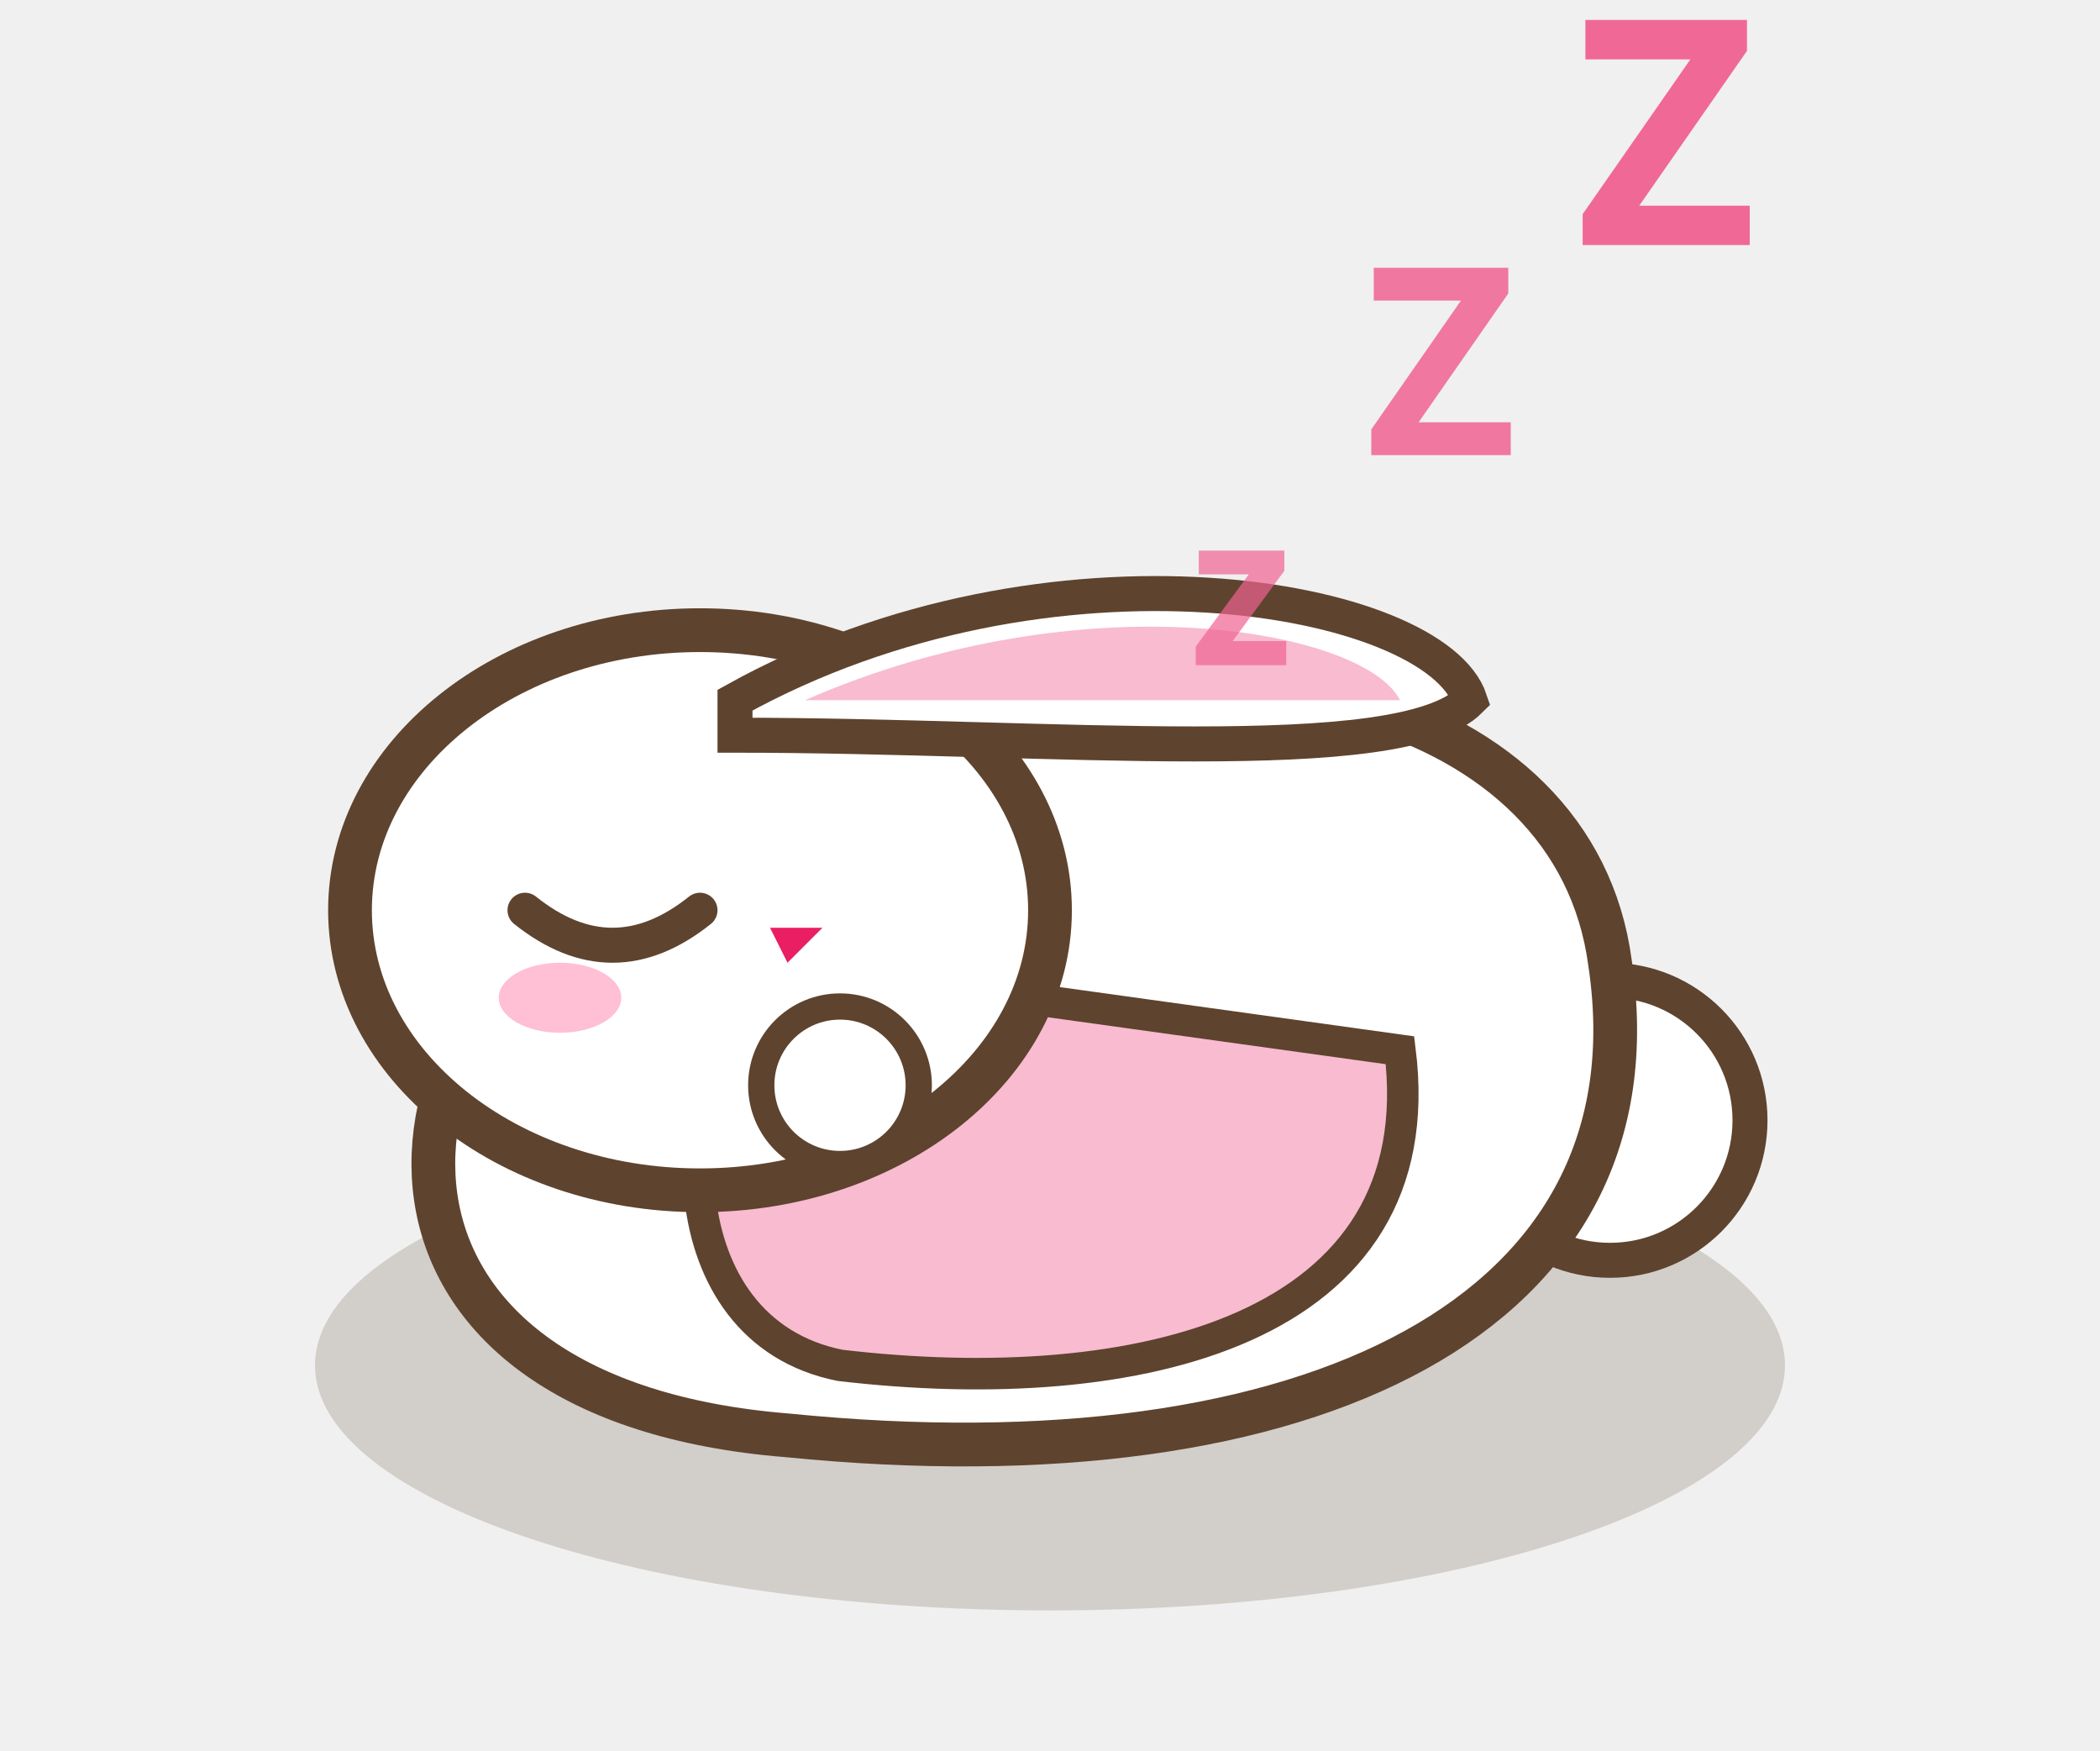
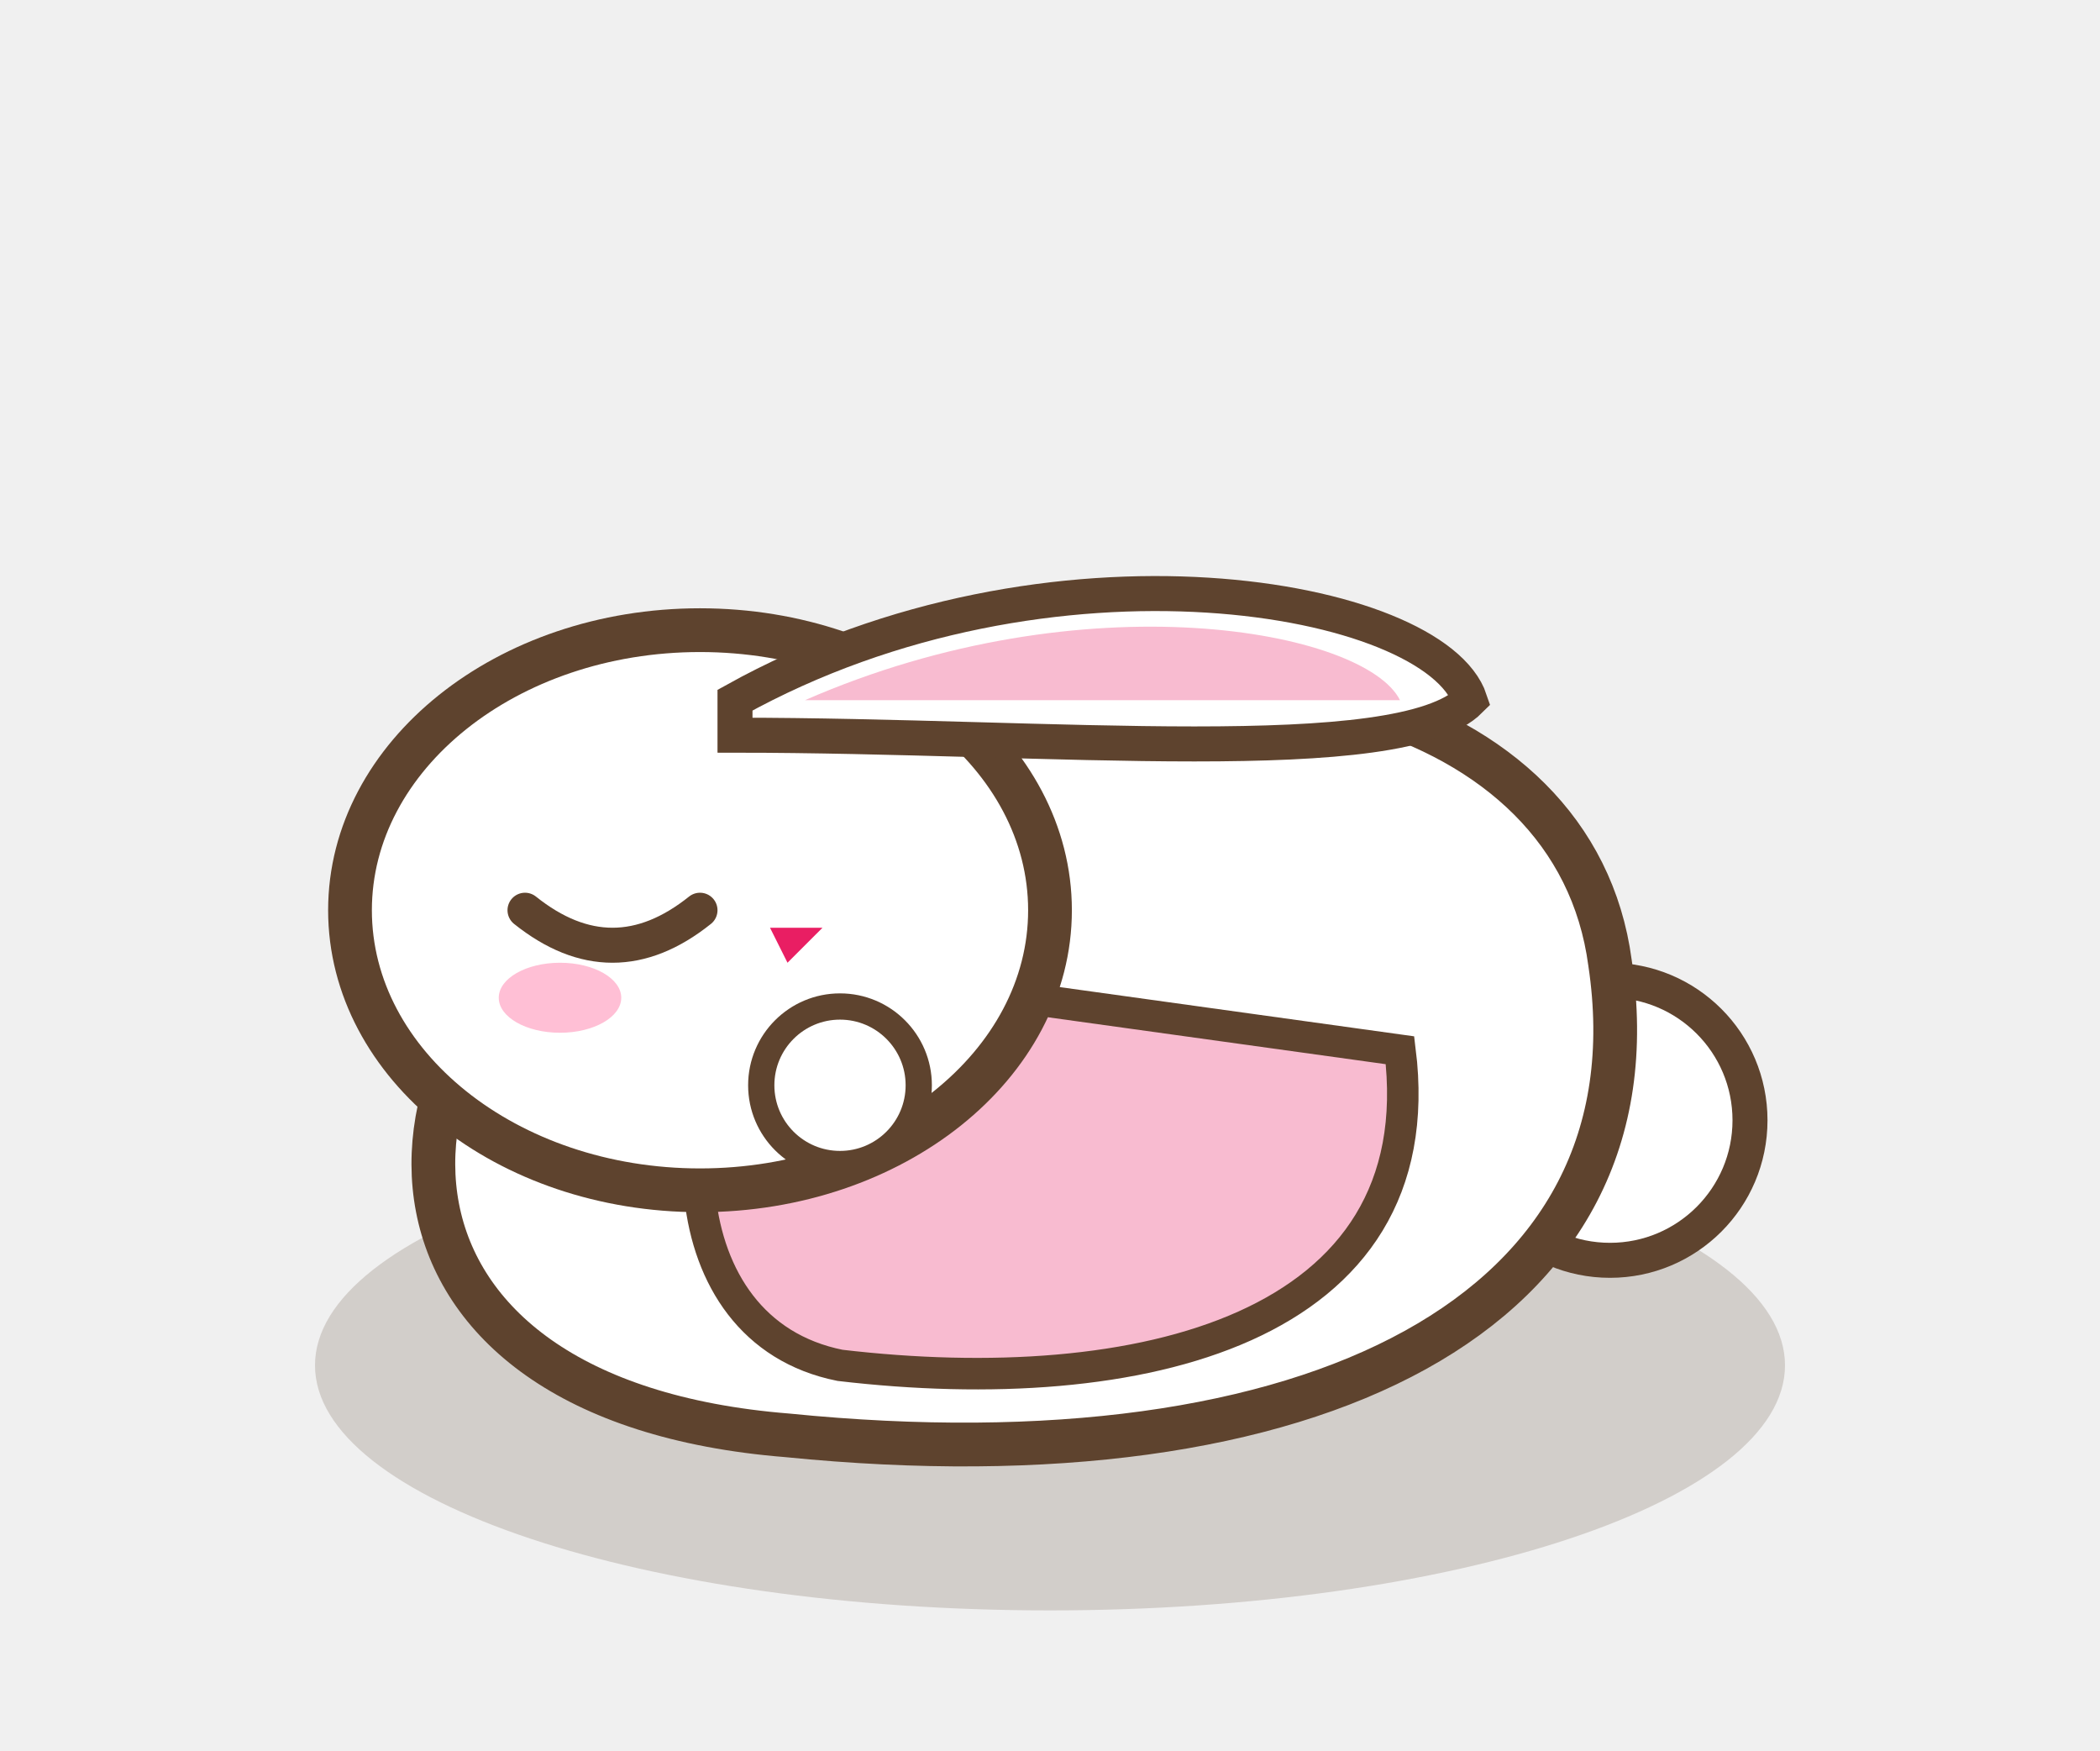
<svg xmlns="http://www.w3.org/2000/svg" viewBox="0 0 120 100" width="120" height="100">
  <ellipse cx="60" cy="78" rx="42" ry="14" fill="#5C4533" opacity="0.2" />
  <circle cx="92" cy="64" r="8" fill="#FFFFFF" stroke="#5E432E" stroke-width="2" />
  <path d="M 35,50 C 20,60 20,80 45,82 C 75,85 95,75 92,55 C 90,40 70,35 50,42 Z" fill="#FFFFFF" stroke="#5E432E" stroke-width="2.5" />
  <path d="M 44,55 C 38,62 38,76 48,78 C 65,80 82,76 80,60 Z" fill="#F8BBD0" stroke="#5E432E" stroke-width="1.8" />
  <ellipse cx="40" cy="52" rx="20" ry="16" fill="#FFFFFF" stroke="#5E432E" stroke-width="2.5" />
  <path d="M 42,40 C 60,30 82,34 84,40 C 80,44 60,42 42,42 Z" fill="#FFFFFF" stroke="#5E432E" stroke-width="2" />
  <path d="M 46,40 C 62,33 78,36 80,40 Z" fill="#F8BBD0" />
  <path d="M 30,52 Q 35,56 40,52" fill="none" stroke="#5E432E" stroke-width="2" stroke-linecap="round" />
  <ellipse cx="32" cy="57" rx="3.5" ry="2" fill="#FF80AB" opacity="0.5" />
  <polygon points="44,53 47,53 45,55" fill="#E91E63" />
  <circle cx="48" cy="62" r="4.5" fill="#FFFFFF" stroke="#5E432E" stroke-width="1.5" />
  <g id="zzz-bubbles" fill="#F06292" font-family="'Nunito', sans-serif" font-weight="900">
-     <text x="68" y="38" font-size="12" opacity="0.7">z</text>
-     <text x="78" y="26" font-size="15" opacity="0.85">Z</text>
-     <text x="90" y="14" font-size="18" opacity="0.95">Z</text>
+     
+     
+     
  </g>
</svg>
